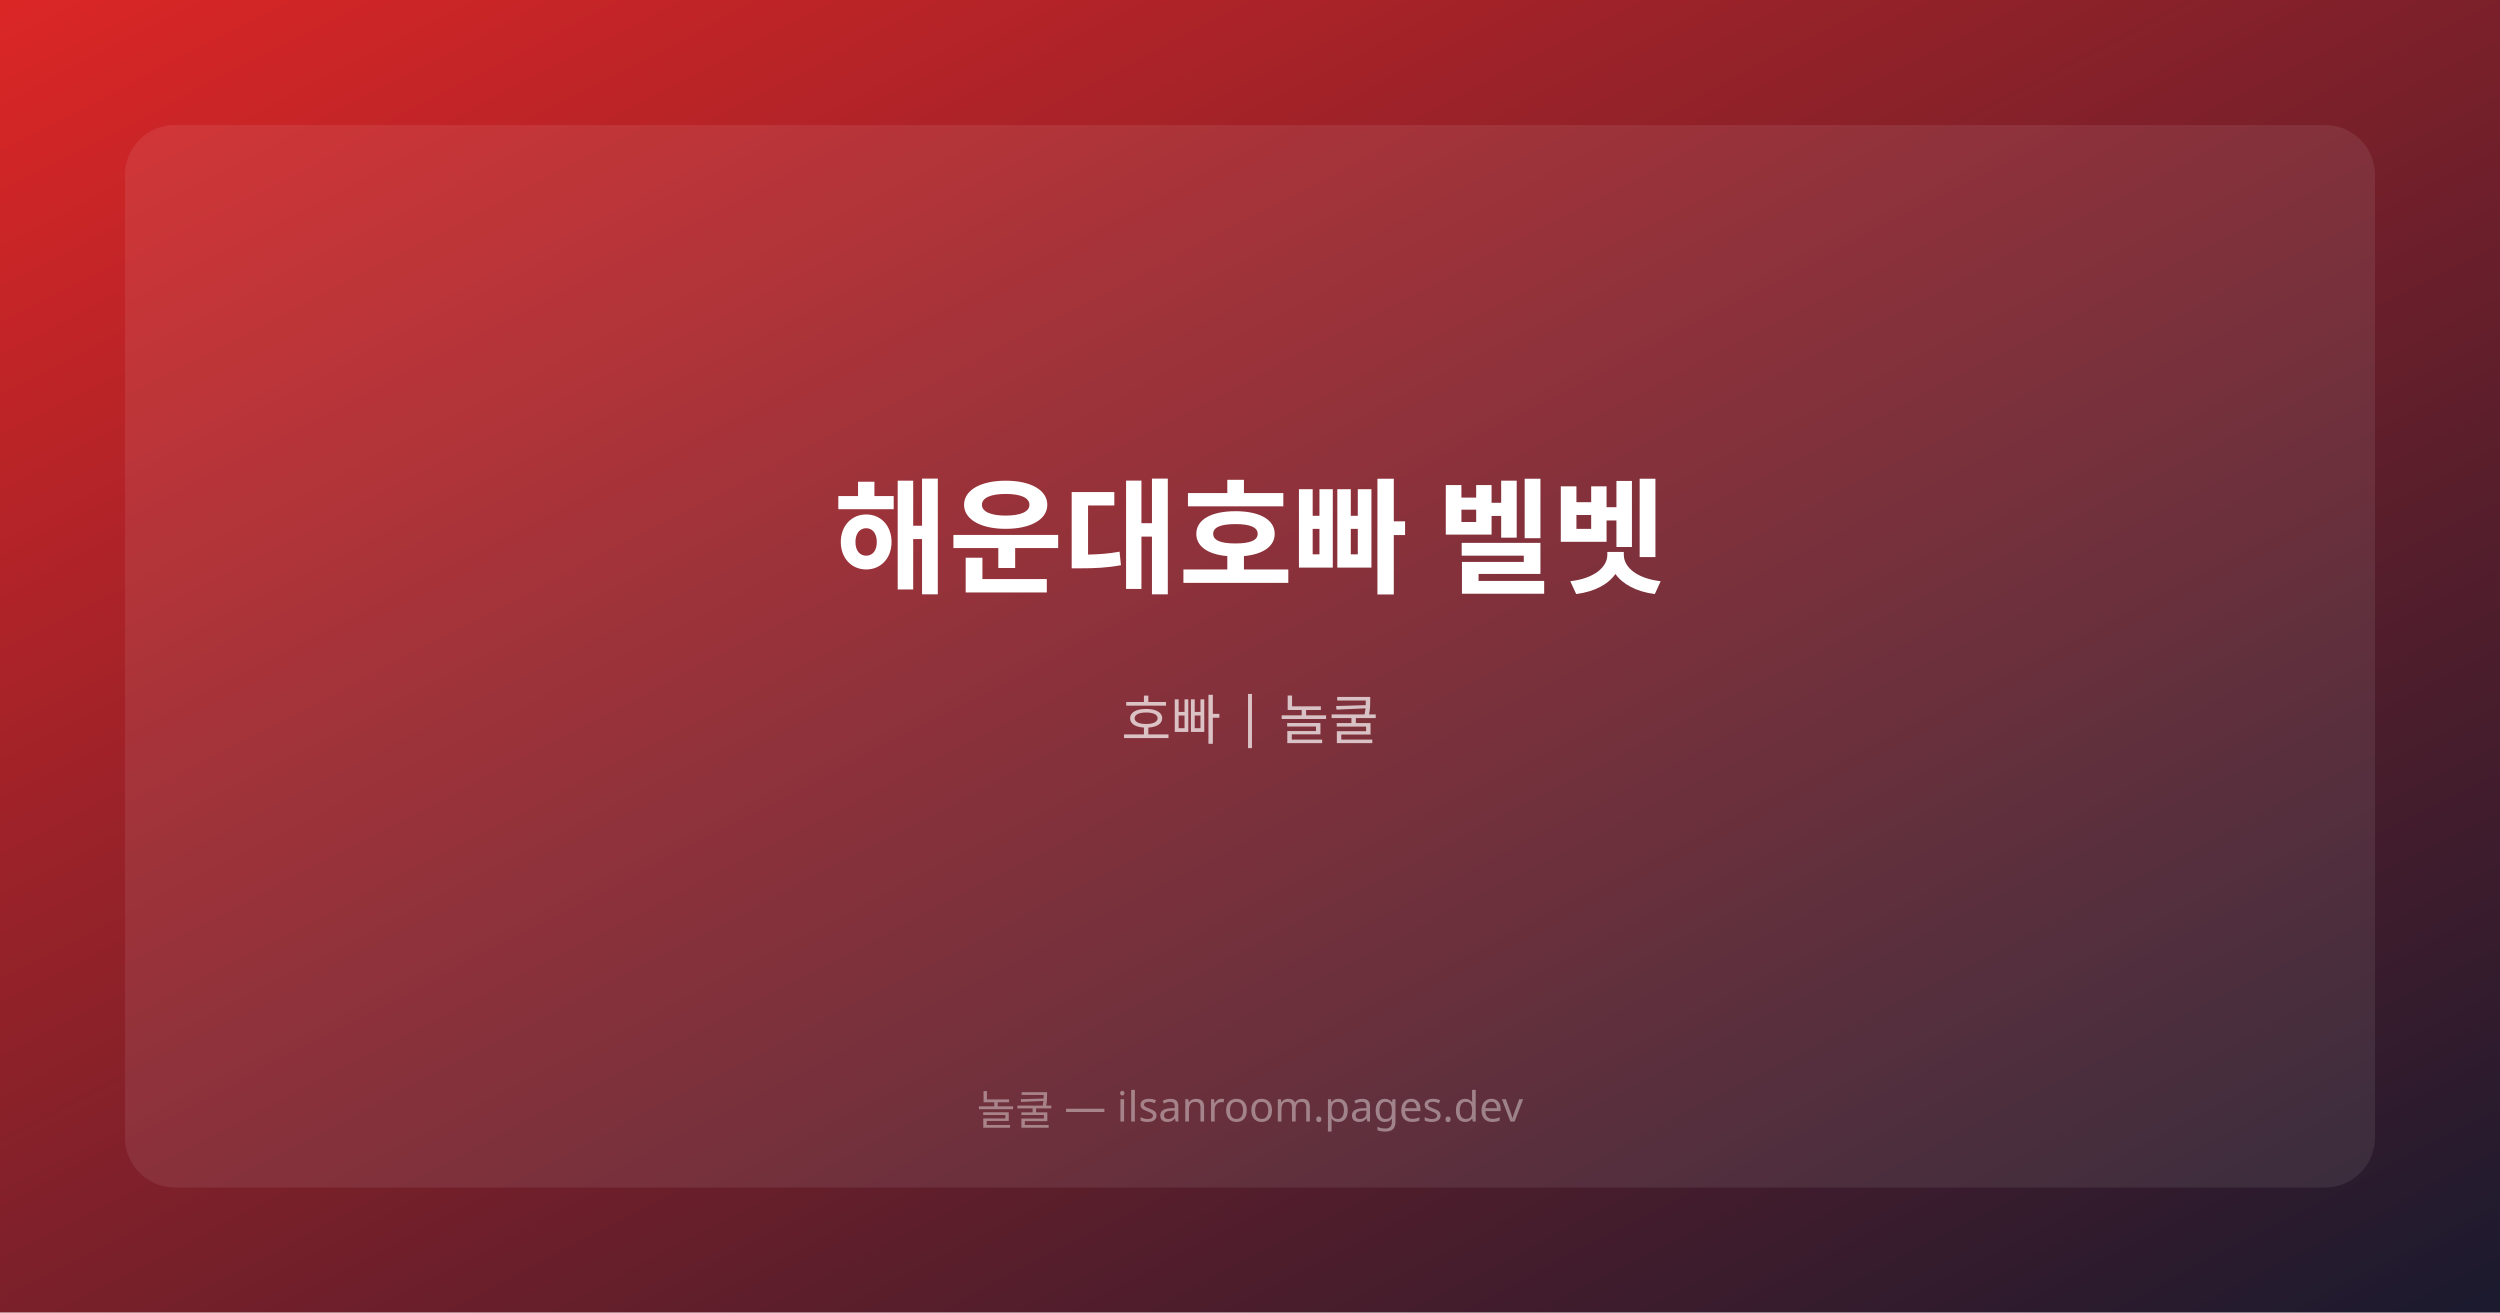
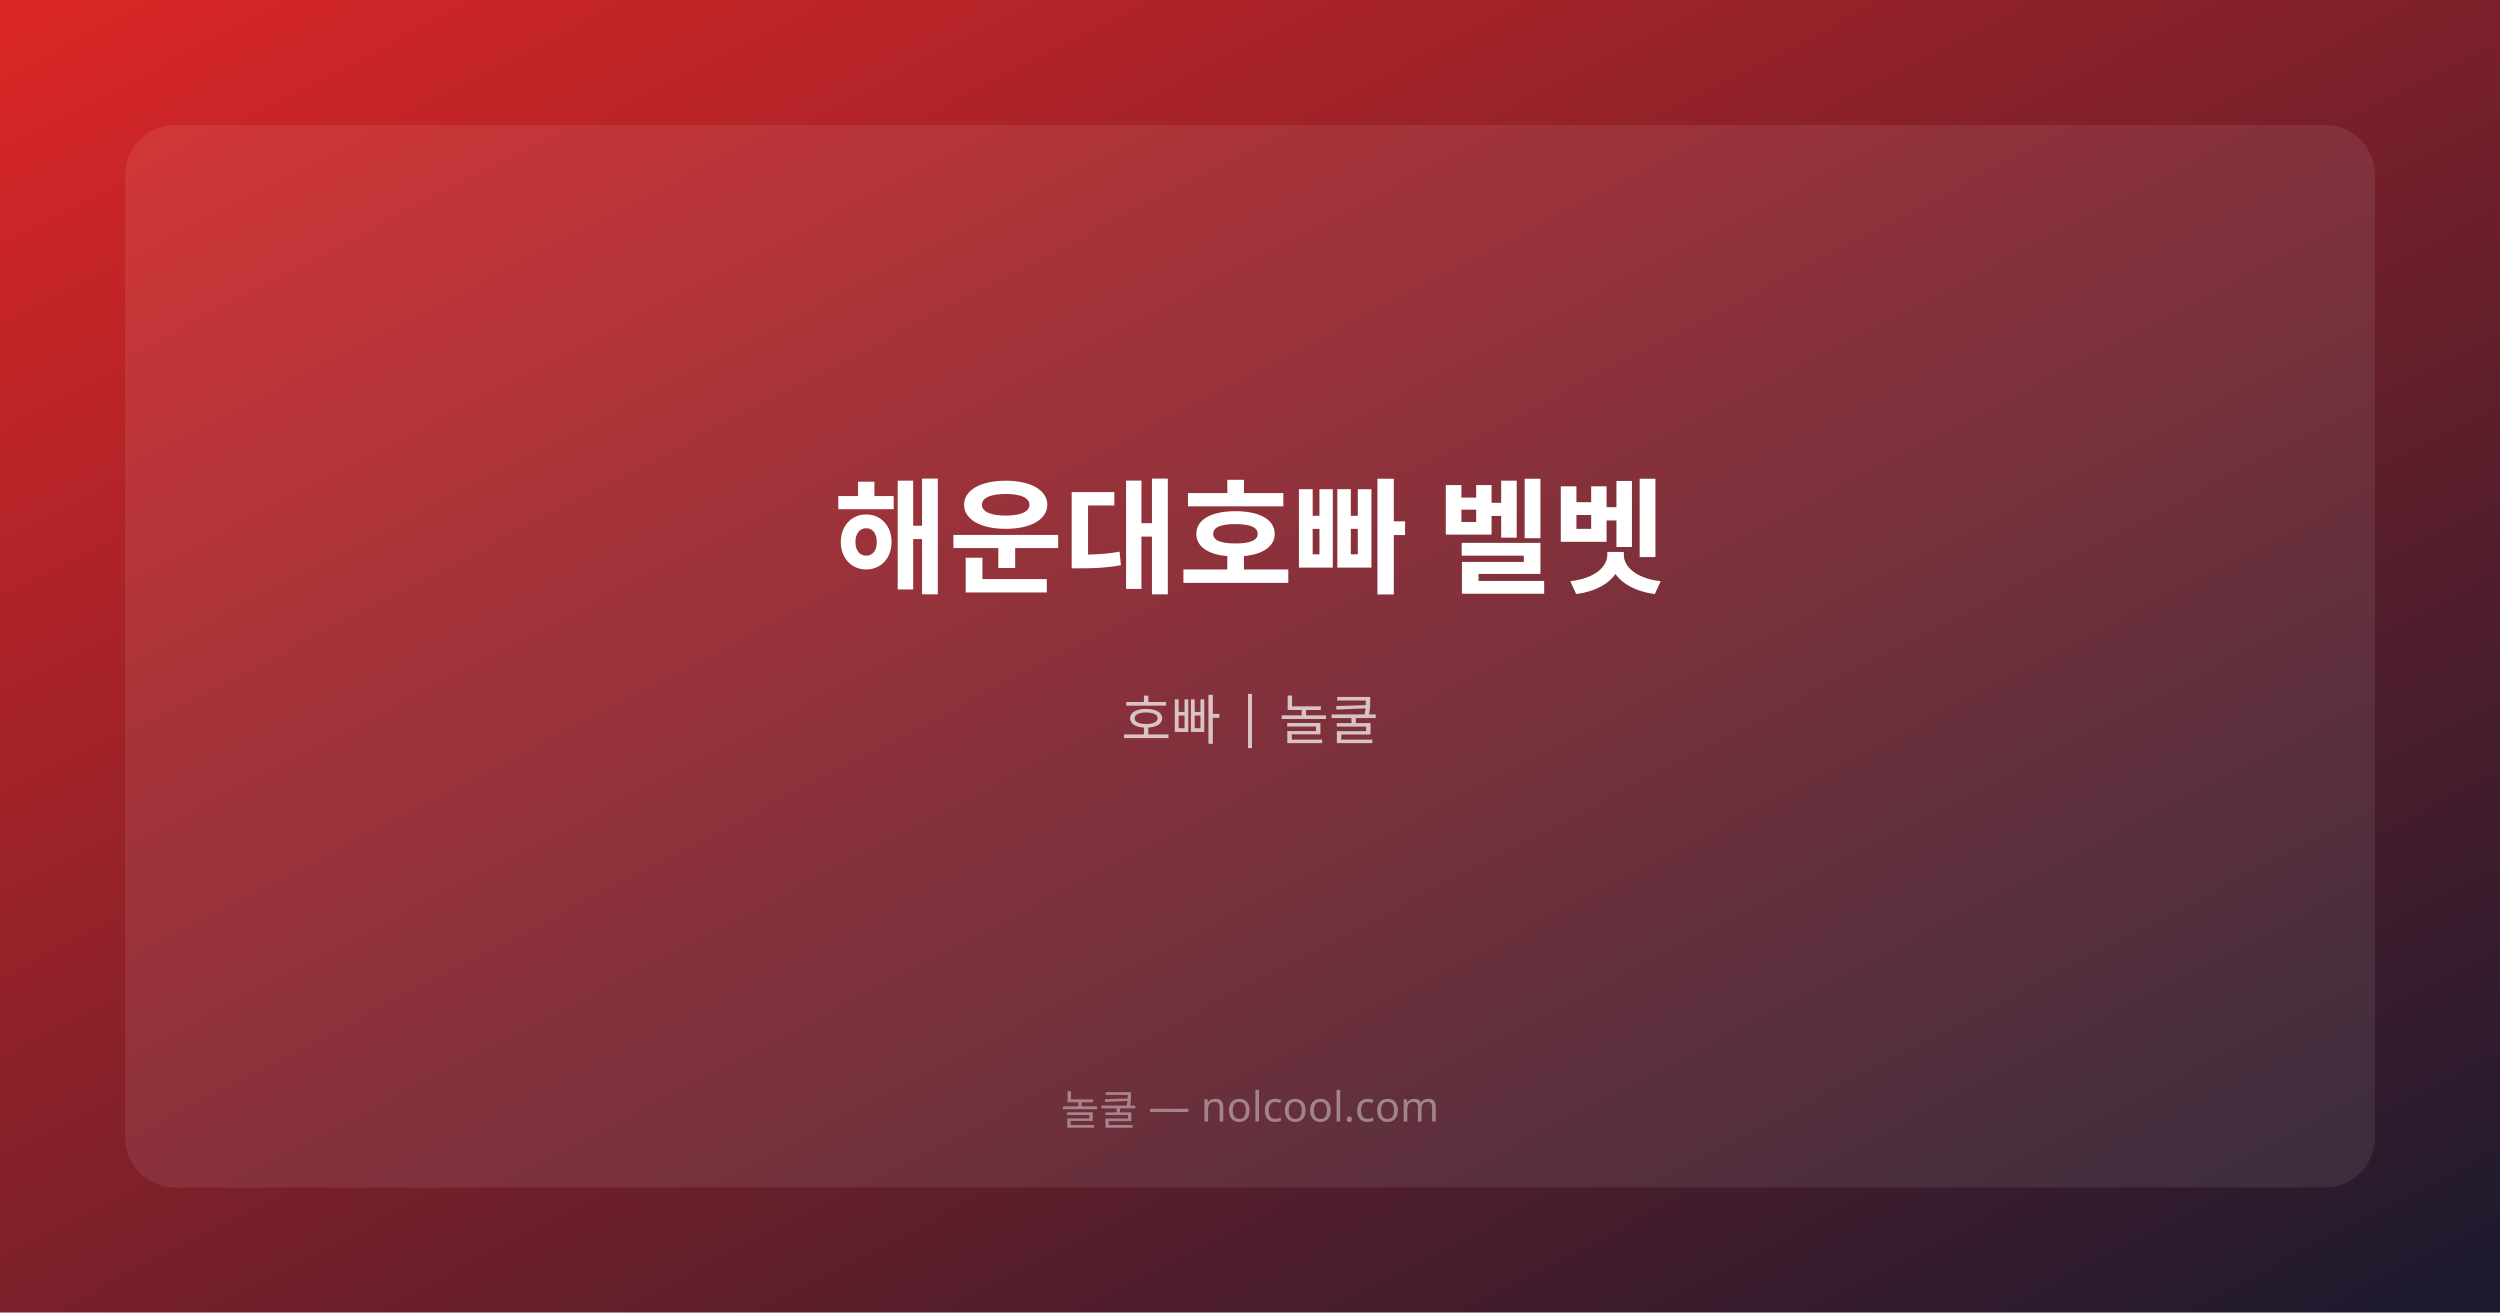
<svg xmlns="http://www.w3.org/2000/svg" width="1200" height="630" viewBox="0 0 1200 630">
  <defs>
    <linearGradient id="bg" x1="0%" y1="0%" x2="100%" y2="100%">
      <stop offset="0%" style="stop-color:#DC2626;stop-opacity:1" />
      <stop offset="100%" style="stop-color:#1a1a2e;stop-opacity:1" />
    </linearGradient>
  </defs>
  <rect width="1200" height="630" fill="url(#bg)" />
  <rect x="60" y="60" width="1080" height="510" rx="24" fill="rgba(255,255,255,0.08)" />
  <text x="600" y="280" text-anchor="middle" font-family="sans-serif" font-size="60" font-weight="bold" fill="white">해운대호빠 벨벳</text>
  <text x="600" y="355" text-anchor="middle" font-family="sans-serif" font-size="26" fill="rgba(255,255,255,0.7)">호빠 | 놀쿨</text>
-   <text x="600" y="540" text-anchor="middle" font-family="sans-serif" font-size="20" fill="rgba(255,255,255,0.4)">놀쿨 — ilsanroom.pages.dev</text>
+   <text x="600" y="540" text-anchor="middle" font-family="sans-serif" font-size="20" fill="rgba(255,255,255,0.4)">놀쿨 — nolcool.com</text>
</svg>
